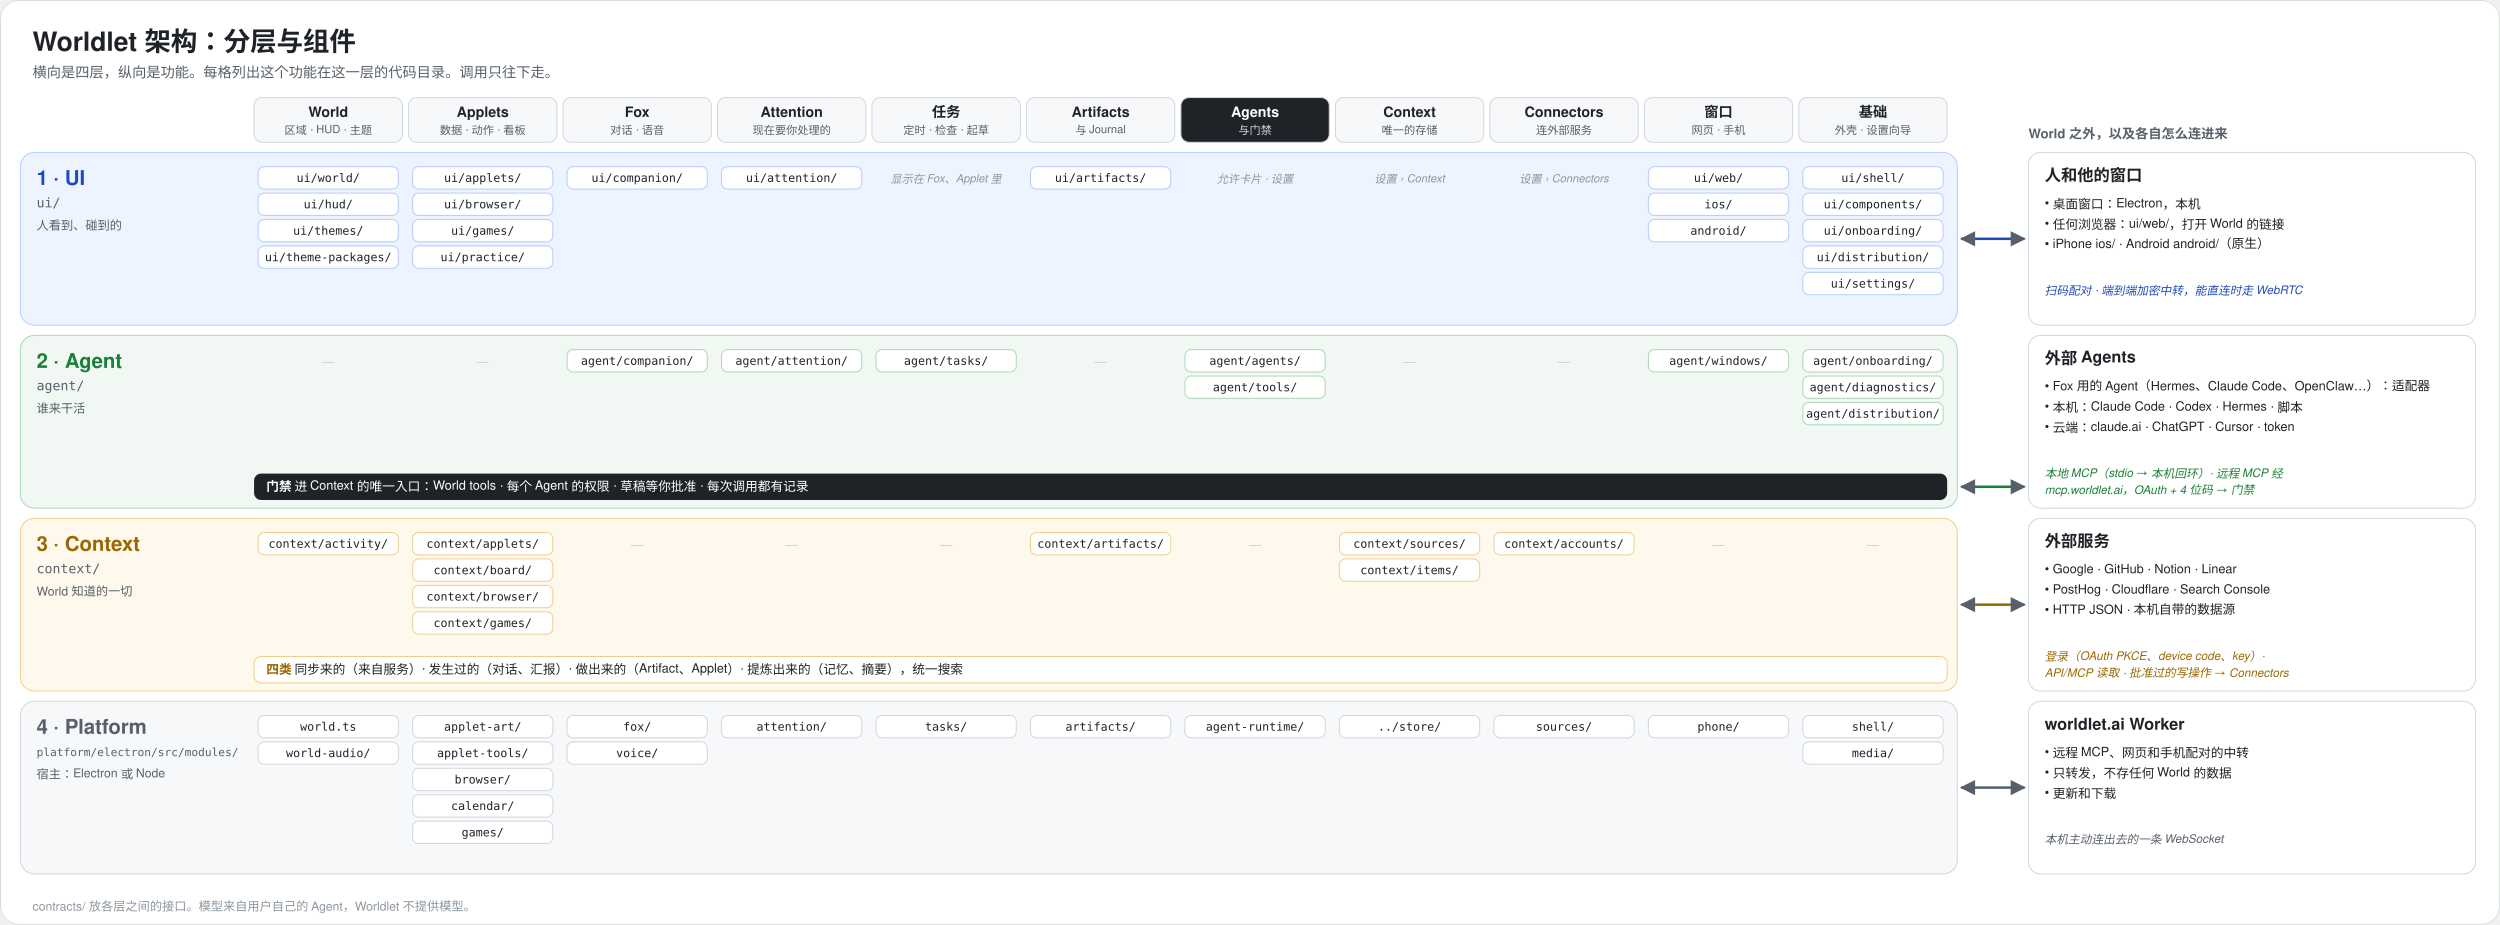
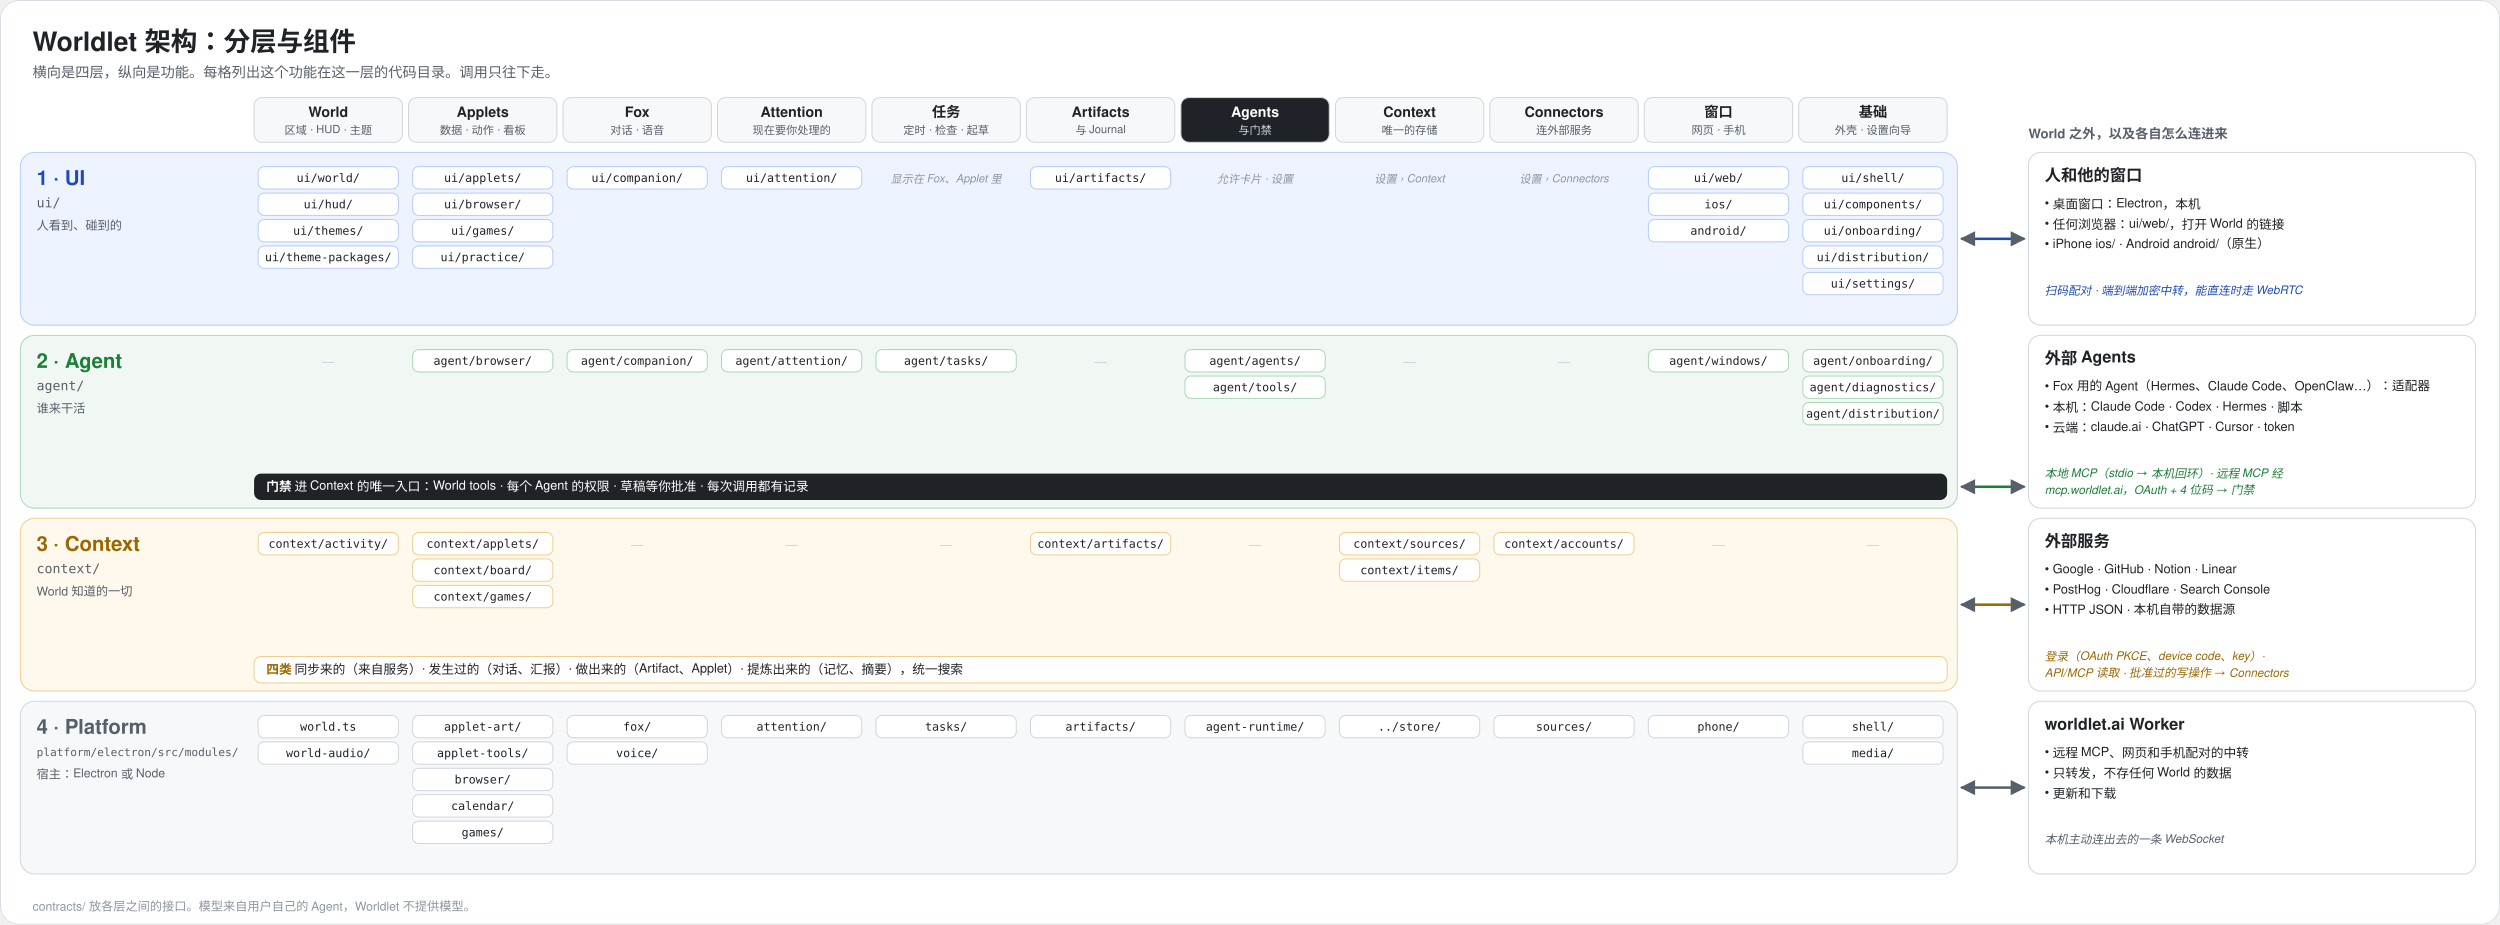
<svg xmlns="http://www.w3.org/2000/svg" width="2460" height="910" viewBox="0 0 2460 910" font-family="-apple-system, 'Segoe UI', Helvetica, Arial, sans-serif">
  <defs>
    <marker id="ar" viewBox="0 0 10 10" refX="9" refY="5" markerWidth="6" markerHeight="6" orient="auto-start-reverse">
      <path d="M0 0L10 5L0 10z" fill="#57606A" />
    </marker>
  </defs>
  <rect width="2460" height="910" rx="18" fill="#FFFFFF" />
  <rect x="0.5" y="0.5" width="2459" height="909" rx="18" fill="none" stroke="#D8DDE4" />
  <text x="32" y="50" font-size="26" font-weight="700" fill="#1F2328">Worldlet 架构：分层与组件</text>
  <text x="32" y="76" font-size="14" fill="#57606A">横向是四层，纵向是功能。每格列出这个功能在这一层的代码目录。调用只往下走。</text>
  <rect x="250" y="96" width="146" height="44" rx="8" fill="#F6F8FA" stroke="#D0D7DE" />
  <text x="323.0" y="115" font-size="14" font-weight="700" text-anchor="middle" fill="#1F2328">World</text>
  <text x="323.0" y="132" font-size="11" text-anchor="middle" fill="#57606A">区域 · HUD · 主题</text>
  <rect x="402" y="96" width="146" height="44" rx="8" fill="#F6F8FA" stroke="#D0D7DE" />
  <text x="475.0" y="115" font-size="14" font-weight="700" text-anchor="middle" fill="#1F2328">Applets</text>
  <text x="475.0" y="132" font-size="11" text-anchor="middle" fill="#57606A">数据 · 动作 · 看板</text>
  <rect x="554" y="96" width="146" height="44" rx="8" fill="#F6F8FA" stroke="#D0D7DE" />
  <text x="627.0" y="115" font-size="14" font-weight="700" text-anchor="middle" fill="#1F2328">Fox</text>
  <text x="627.0" y="132" font-size="11" text-anchor="middle" fill="#57606A">对话 · 语音</text>
  <rect x="706" y="96" width="146" height="44" rx="8" fill="#F6F8FA" stroke="#D0D7DE" />
  <text x="779.0" y="115" font-size="14" font-weight="700" text-anchor="middle" fill="#1F2328">Attention</text>
  <text x="779.0" y="132" font-size="11" text-anchor="middle" fill="#57606A">现在要你处理的</text>
  <rect x="858" y="96" width="146" height="44" rx="8" fill="#F6F8FA" stroke="#D0D7DE" />
  <text x="931.0" y="115" font-size="14" font-weight="700" text-anchor="middle" fill="#1F2328">任务</text>
  <text x="931.0" y="132" font-size="11" text-anchor="middle" fill="#57606A">定时 · 检查 · 起草</text>
  <rect x="1010" y="96" width="146" height="44" rx="8" fill="#F6F8FA" stroke="#D0D7DE" />
  <text x="1083.0" y="115" font-size="14" font-weight="700" text-anchor="middle" fill="#1F2328">Artifacts</text>
  <text x="1083.0" y="132" font-size="11" text-anchor="middle" fill="#57606A">与 Journal</text>
  <rect x="1162" y="96" width="146" height="44" rx="8" fill="#1F2328" stroke="#D0D7DE" />
  <text x="1235.0" y="115" font-size="14" font-weight="700" text-anchor="middle" fill="#FFFFFF">Agents</text>
  <text x="1235.0" y="132" font-size="11" text-anchor="middle" fill="#D0D7DE">与门禁</text>
  <rect x="1314" y="96" width="146" height="44" rx="8" fill="#F6F8FA" stroke="#D0D7DE" />
  <text x="1387.0" y="115" font-size="14" font-weight="700" text-anchor="middle" fill="#1F2328">Context</text>
  <text x="1387.0" y="132" font-size="11" text-anchor="middle" fill="#57606A">唯一的存储</text>
  <rect x="1466" y="96" width="146" height="44" rx="8" fill="#F6F8FA" stroke="#D0D7DE" />
  <text x="1539.0" y="115" font-size="14" font-weight="700" text-anchor="middle" fill="#1F2328">Connectors</text>
  <text x="1539.0" y="132" font-size="11" text-anchor="middle" fill="#57606A">连外部服务</text>
  <rect x="1618" y="96" width="146" height="44" rx="8" fill="#F6F8FA" stroke="#D0D7DE" />
  <text x="1691.0" y="115" font-size="14" font-weight="700" text-anchor="middle" fill="#1F2328">窗口</text>
  <text x="1691.0" y="132" font-size="11" text-anchor="middle" fill="#57606A">网页 · 手机</text>
  <rect x="1770" y="96" width="146" height="44" rx="8" fill="#F6F8FA" stroke="#D0D7DE" />
  <text x="1843.0" y="115" font-size="14" font-weight="700" text-anchor="middle" fill="#1F2328">基础</text>
  <text x="1843.0" y="132" font-size="11" text-anchor="middle" fill="#57606A">外壳 · 设置向导</text>
  <rect x="20" y="150" width="1906" height="170" rx="14" fill="#EEF4FF" stroke="#B6CCFE" />
  <text x="36" y="182" font-size="20" font-weight="800" fill="#1F4BB8">1 · UI</text>
  <text x="36" y="204" font-size="13" font-family="ui-monospace, Menlo, monospace" fill="#57606A">ui/</text>
  <text x="36" y="226" font-size="12" fill="#57606A">人看到、碰到的</text>
  <rect x="254" y="164" width="138" height="22" rx="6" fill="#FFFFFF" stroke="#B6CCFE" />
  <text x="323.0" y="179" font-size="11.5" font-family="ui-monospace, Menlo, monospace" text-anchor="middle" fill="#1F2328">ui/world/</text>
  <rect x="254" y="190" width="138" height="22" rx="6" fill="#FFFFFF" stroke="#B6CCFE" />
  <text x="323.0" y="205" font-size="11.5" font-family="ui-monospace, Menlo, monospace" text-anchor="middle" fill="#1F2328">ui/hud/</text>
  <rect x="254" y="216" width="138" height="22" rx="6" fill="#FFFFFF" stroke="#B6CCFE" />
  <text x="323.0" y="231" font-size="11.5" font-family="ui-monospace, Menlo, monospace" text-anchor="middle" fill="#1F2328">ui/themes/</text>
  <rect x="254" y="242" width="138" height="22" rx="6" fill="#FFFFFF" stroke="#B6CCFE" />
  <text x="323.0" y="257" font-size="11.5" font-family="ui-monospace, Menlo, monospace" text-anchor="middle" fill="#1F2328">ui/theme-packages/</text>
  <rect x="406" y="164" width="138" height="22" rx="6" fill="#FFFFFF" stroke="#B6CCFE" />
  <text x="475.0" y="179" font-size="11.5" font-family="ui-monospace, Menlo, monospace" text-anchor="middle" fill="#1F2328">ui/applets/</text>
  <rect x="406" y="190" width="138" height="22" rx="6" fill="#FFFFFF" stroke="#B6CCFE" />
  <text x="475.0" y="205" font-size="11.5" font-family="ui-monospace, Menlo, monospace" text-anchor="middle" fill="#1F2328">ui/browser/</text>
  <rect x="406" y="216" width="138" height="22" rx="6" fill="#FFFFFF" stroke="#B6CCFE" />
  <text x="475.0" y="231" font-size="11.5" font-family="ui-monospace, Menlo, monospace" text-anchor="middle" fill="#1F2328">ui/games/</text>
  <rect x="406" y="242" width="138" height="22" rx="6" fill="#FFFFFF" stroke="#B6CCFE" />
  <text x="475.0" y="257" font-size="11.5" font-family="ui-monospace, Menlo, monospace" text-anchor="middle" fill="#1F2328">ui/practice/</text>
  <rect x="558" y="164" width="138" height="22" rx="6" fill="#FFFFFF" stroke="#B6CCFE" />
  <text x="627.0" y="179" font-size="11.5" font-family="ui-monospace, Menlo, monospace" text-anchor="middle" fill="#1F2328">ui/companion/</text>
  <rect x="710" y="164" width="138" height="22" rx="6" fill="#FFFFFF" stroke="#B6CCFE" />
  <text x="779.0" y="179" font-size="11.5" font-family="ui-monospace, Menlo, monospace" text-anchor="middle" fill="#1F2328">ui/attention/</text>
  <text x="931.0" y="180" font-size="11" text-anchor="middle" fill="#8C959F" font-style="italic">显示在 Fox、Applet 里</text>
  <rect x="1014" y="164" width="138" height="22" rx="6" fill="#FFFFFF" stroke="#B6CCFE" />
  <text x="1083.0" y="179" font-size="11.5" font-family="ui-monospace, Menlo, monospace" text-anchor="middle" fill="#1F2328">ui/artifacts/</text>
  <text x="1235.0" y="180" font-size="11" text-anchor="middle" fill="#8C959F" font-style="italic">允许卡片 · 设置</text>
  <text x="1387.0" y="180" font-size="11" text-anchor="middle" fill="#8C959F" font-style="italic">设置 › Context</text>
  <text x="1539.0" y="180" font-size="11" text-anchor="middle" fill="#8C959F" font-style="italic">设置 › Connectors</text>
  <rect x="1622" y="164" width="138" height="22" rx="6" fill="#FFFFFF" stroke="#B6CCFE" />
  <text x="1691.0" y="179" font-size="11.5" font-family="ui-monospace, Menlo, monospace" text-anchor="middle" fill="#1F2328">ui/web/</text>
  <rect x="1622" y="190" width="138" height="22" rx="6" fill="#FFFFFF" stroke="#B6CCFE" />
  <text x="1691.0" y="205" font-size="11.5" font-family="ui-monospace, Menlo, monospace" text-anchor="middle" fill="#1F2328">ios/</text>
  <rect x="1622" y="216" width="138" height="22" rx="6" fill="#FFFFFF" stroke="#B6CCFE" />
  <text x="1691.0" y="231" font-size="11.5" font-family="ui-monospace, Menlo, monospace" text-anchor="middle" fill="#1F2328">android/</text>
  <rect x="1774" y="164" width="138" height="22" rx="6" fill="#FFFFFF" stroke="#B6CCFE" />
  <text x="1843.0" y="179" font-size="11.5" font-family="ui-monospace, Menlo, monospace" text-anchor="middle" fill="#1F2328">ui/shell/</text>
  <rect x="1774" y="190" width="138" height="22" rx="6" fill="#FFFFFF" stroke="#B6CCFE" />
  <text x="1843.0" y="205" font-size="11.5" font-family="ui-monospace, Menlo, monospace" text-anchor="middle" fill="#1F2328">ui/components/</text>
  <rect x="1774" y="216" width="138" height="22" rx="6" fill="#FFFFFF" stroke="#B6CCFE" />
  <text x="1843.0" y="231" font-size="11.5" font-family="ui-monospace, Menlo, monospace" text-anchor="middle" fill="#1F2328">ui/onboarding/</text>
  <rect x="1774" y="242" width="138" height="22" rx="6" fill="#FFFFFF" stroke="#B6CCFE" />
  <text x="1843.0" y="257" font-size="11.5" font-family="ui-monospace, Menlo, monospace" text-anchor="middle" fill="#1F2328">ui/distribution/</text>
  <rect x="1774" y="268" width="138" height="22" rx="6" fill="#FFFFFF" stroke="#B6CCFE" />
  <text x="1843.0" y="283" font-size="11.5" font-family="ui-monospace, Menlo, monospace" text-anchor="middle" fill="#1F2328">ui/settings/</text>
  <rect x="20" y="330" width="1906" height="170" rx="14" fill="#F1F8F3" stroke="#A9D8B8" />
  <text x="36" y="362" font-size="20" font-weight="800" fill="#1A7F37">2 · Agent</text>
  <text x="36" y="384" font-size="13" font-family="ui-monospace, Menlo, monospace" fill="#57606A">agent/</text>
  <text x="36" y="406" font-size="12" fill="#57606A">谁来干活</text>
  <text x="323.0" y="360" font-size="12" text-anchor="middle" fill="#C9D1D9">—</text>
-   <text x="475.0" y="360" font-size="12" text-anchor="middle" fill="#C9D1D9">—</text>
+   <rect x="406" y="344" width="138" height="22" rx="6" fill="#FFFFFF" stroke="#A9D8B8" />
+   <text x="475.0" y="359" font-size="11.5" font-family="ui-monospace, Menlo, monospace" text-anchor="middle" fill="#1F2328">agent/browser/</text>
  <rect x="558" y="344" width="138" height="22" rx="6" fill="#FFFFFF" stroke="#A9D8B8" />
  <text x="627.0" y="359" font-size="11.5" font-family="ui-monospace, Menlo, monospace" text-anchor="middle" fill="#1F2328">agent/companion/</text>
  <rect x="710" y="344" width="138" height="22" rx="6" fill="#FFFFFF" stroke="#A9D8B8" />
  <text x="779.0" y="359" font-size="11.5" font-family="ui-monospace, Menlo, monospace" text-anchor="middle" fill="#1F2328">agent/attention/</text>
  <rect x="862" y="344" width="138" height="22" rx="6" fill="#FFFFFF" stroke="#A9D8B8" />
  <text x="931.0" y="359" font-size="11.5" font-family="ui-monospace, Menlo, monospace" text-anchor="middle" fill="#1F2328">agent/tasks/</text>
  <text x="1083.0" y="360" font-size="12" text-anchor="middle" fill="#C9D1D9">—</text>
  <rect x="1166" y="344" width="138" height="22" rx="6" fill="#FFFFFF" stroke="#A9D8B8" />
  <text x="1235.0" y="359" font-size="11.5" font-family="ui-monospace, Menlo, monospace" text-anchor="middle" fill="#1F2328">agent/agents/</text>
  <rect x="1166" y="370" width="138" height="22" rx="6" fill="#FFFFFF" stroke="#A9D8B8" />
  <text x="1235.0" y="385" font-size="11.5" font-family="ui-monospace, Menlo, monospace" text-anchor="middle" fill="#1F2328">agent/tools/</text>
  <text x="1387.0" y="360" font-size="12" text-anchor="middle" fill="#C9D1D9">—</text>
  <text x="1539.0" y="360" font-size="12" text-anchor="middle" fill="#C9D1D9">—</text>
  <rect x="1622" y="344" width="138" height="22" rx="6" fill="#FFFFFF" stroke="#A9D8B8" />
  <text x="1691.0" y="359" font-size="11.5" font-family="ui-monospace, Menlo, monospace" text-anchor="middle" fill="#1F2328">agent/windows/</text>
  <rect x="1774" y="344" width="138" height="22" rx="6" fill="#FFFFFF" stroke="#A9D8B8" />
  <text x="1843.0" y="359" font-size="11.5" font-family="ui-monospace, Menlo, monospace" text-anchor="middle" fill="#1F2328">agent/onboarding/</text>
  <rect x="1774" y="370" width="138" height="22" rx="6" fill="#FFFFFF" stroke="#A9D8B8" />
  <text x="1843.0" y="385" font-size="11.5" font-family="ui-monospace, Menlo, monospace" text-anchor="middle" fill="#1F2328">agent/diagnostics/</text>
  <rect x="1774" y="396" width="138" height="22" rx="6" fill="#FFFFFF" stroke="#A9D8B8" />
  <text x="1843.0" y="411" font-size="11.5" font-family="ui-monospace, Menlo, monospace" text-anchor="middle" fill="#1F2328">agent/distribution/</text>
  <rect x="250" y="466" width="1666" height="26" rx="7" fill="#1F2328" />
  <text x="262" y="483" font-size="12.5" fill="#FFFFFF">
    <tspan font-weight="800">门禁</tspan>  进 Context 的唯一入口：World tools · 每个 Agent 的权限 · 草稿等你批准 · 每次调用都有记录</text>
  <rect x="20" y="510" width="1906" height="170" rx="14" fill="#FFF8EC" stroke="#F0CF8E" />
  <text x="36" y="542" font-size="20" font-weight="800" fill="#9A6700">3 · Context</text>
  <text x="36" y="564" font-size="13" font-family="ui-monospace, Menlo, monospace" fill="#57606A">context/</text>
  <text x="36" y="586" font-size="12" fill="#57606A">World 知道的一切</text>
  <rect x="254" y="524" width="138" height="22" rx="6" fill="#FFFFFF" stroke="#F0CF8E" />
  <text x="323.0" y="539" font-size="11.5" font-family="ui-monospace, Menlo, monospace" text-anchor="middle" fill="#1F2328">context/activity/</text>
  <rect x="406" y="524" width="138" height="22" rx="6" fill="#FFFFFF" stroke="#F0CF8E" />
  <text x="475.0" y="539" font-size="11.5" font-family="ui-monospace, Menlo, monospace" text-anchor="middle" fill="#1F2328">context/applets/</text>
  <rect x="406" y="550" width="138" height="22" rx="6" fill="#FFFFFF" stroke="#F0CF8E" />
  <text x="475.0" y="565" font-size="11.5" font-family="ui-monospace, Menlo, monospace" text-anchor="middle" fill="#1F2328">context/board/</text>
  <rect x="406" y="576" width="138" height="22" rx="6" fill="#FFFFFF" stroke="#F0CF8E" />
-   <text x="475.0" y="591" font-size="11.5" font-family="ui-monospace, Menlo, monospace" text-anchor="middle" fill="#1F2328">context/browser/</text>
-   <rect x="406" y="602" width="138" height="22" rx="6" fill="#FFFFFF" stroke="#F0CF8E" />
-   <text x="475.0" y="617" font-size="11.5" font-family="ui-monospace, Menlo, monospace" text-anchor="middle" fill="#1F2328">context/games/</text>
+   <text x="475.0" y="591" font-size="11.5" font-family="ui-monospace, Menlo, monospace" text-anchor="middle" fill="#1F2328">context/games/</text>
  <text x="627.0" y="540" font-size="12" text-anchor="middle" fill="#C9D1D9">—</text>
  <text x="779.0" y="540" font-size="12" text-anchor="middle" fill="#C9D1D9">—</text>
  <text x="931.0" y="540" font-size="12" text-anchor="middle" fill="#C9D1D9">—</text>
  <rect x="1014" y="524" width="138" height="22" rx="6" fill="#FFFFFF" stroke="#F0CF8E" />
  <text x="1083.0" y="539" font-size="11.5" font-family="ui-monospace, Menlo, monospace" text-anchor="middle" fill="#1F2328">context/artifacts/</text>
  <text x="1235.0" y="540" font-size="12" text-anchor="middle" fill="#C9D1D9">—</text>
  <rect x="1318" y="524" width="138" height="22" rx="6" fill="#FFFFFF" stroke="#F0CF8E" />
  <text x="1387.0" y="539" font-size="11.5" font-family="ui-monospace, Menlo, monospace" text-anchor="middle" fill="#1F2328">context/sources/</text>
  <rect x="1318" y="550" width="138" height="22" rx="6" fill="#FFFFFF" stroke="#F0CF8E" />
  <text x="1387.0" y="565" font-size="11.5" font-family="ui-monospace, Menlo, monospace" text-anchor="middle" fill="#1F2328">context/items/</text>
  <rect x="1470" y="524" width="138" height="22" rx="6" fill="#FFFFFF" stroke="#F0CF8E" />
  <text x="1539.0" y="539" font-size="11.5" font-family="ui-monospace, Menlo, monospace" text-anchor="middle" fill="#1F2328">context/accounts/</text>
  <text x="1691.0" y="540" font-size="12" text-anchor="middle" fill="#C9D1D9">—</text>
  <text x="1843.0" y="540" font-size="12" text-anchor="middle" fill="#C9D1D9">—</text>
  <rect x="250" y="646" width="1666" height="26" rx="7" fill="#FFFFFF" stroke="#F0CF8E" />
  <text x="262" y="663" font-size="12.5" fill="#1F2328">
    <tspan font-weight="800" fill="#9A6700">四类</tspan>  同步来的（来自服务）· 发生过的（对话、汇报）· 做出来的（Artifact、Applet）· 提炼出来的（记忆、摘要），统一搜索</text>
  <rect x="20" y="690" width="1906" height="170" rx="14" fill="#F6F8FA" stroke="#D0D7DE" />
  <text x="36" y="722" font-size="20" font-weight="800" fill="#57606A">4 · Platform</text>
  <text x="36" y="744" font-size="11" font-family="ui-monospace, Menlo, monospace" fill="#57606A">platform/electron/src/modules/</text>
  <text x="36" y="766" font-size="12" fill="#57606A">宿主：Electron 或 Node</text>
  <rect x="254" y="704" width="138" height="22" rx="6" fill="#FFFFFF" stroke="#D0D7DE" />
  <text x="323.0" y="719" font-size="11.5" font-family="ui-monospace, Menlo, monospace" text-anchor="middle" fill="#1F2328">world.ts</text>
  <rect x="254" y="730" width="138" height="22" rx="6" fill="#FFFFFF" stroke="#D0D7DE" />
  <text x="323.0" y="745" font-size="11.5" font-family="ui-monospace, Menlo, monospace" text-anchor="middle" fill="#1F2328">world-audio/</text>
  <rect x="406" y="704" width="138" height="22" rx="6" fill="#FFFFFF" stroke="#D0D7DE" />
  <text x="475.0" y="719" font-size="11.5" font-family="ui-monospace, Menlo, monospace" text-anchor="middle" fill="#1F2328">applet-art/</text>
  <rect x="406" y="730" width="138" height="22" rx="6" fill="#FFFFFF" stroke="#D0D7DE" />
  <text x="475.0" y="745" font-size="11.5" font-family="ui-monospace, Menlo, monospace" text-anchor="middle" fill="#1F2328">applet-tools/</text>
  <rect x="406" y="756" width="138" height="22" rx="6" fill="#FFFFFF" stroke="#D0D7DE" />
  <text x="475.0" y="771" font-size="11.5" font-family="ui-monospace, Menlo, monospace" text-anchor="middle" fill="#1F2328">browser/</text>
  <rect x="406" y="782" width="138" height="22" rx="6" fill="#FFFFFF" stroke="#D0D7DE" />
  <text x="475.0" y="797" font-size="11.5" font-family="ui-monospace, Menlo, monospace" text-anchor="middle" fill="#1F2328">calendar/</text>
  <rect x="406" y="808" width="138" height="22" rx="6" fill="#FFFFFF" stroke="#D0D7DE" />
  <text x="475.0" y="823" font-size="11.5" font-family="ui-monospace, Menlo, monospace" text-anchor="middle" fill="#1F2328">games/</text>
  <rect x="558" y="704" width="138" height="22" rx="6" fill="#FFFFFF" stroke="#D0D7DE" />
  <text x="627.0" y="719" font-size="11.5" font-family="ui-monospace, Menlo, monospace" text-anchor="middle" fill="#1F2328">fox/</text>
  <rect x="558" y="730" width="138" height="22" rx="6" fill="#FFFFFF" stroke="#D0D7DE" />
  <text x="627.0" y="745" font-size="11.5" font-family="ui-monospace, Menlo, monospace" text-anchor="middle" fill="#1F2328">voice/</text>
  <rect x="710" y="704" width="138" height="22" rx="6" fill="#FFFFFF" stroke="#D0D7DE" />
  <text x="779.0" y="719" font-size="11.5" font-family="ui-monospace, Menlo, monospace" text-anchor="middle" fill="#1F2328">attention/</text>
  <rect x="862" y="704" width="138" height="22" rx="6" fill="#FFFFFF" stroke="#D0D7DE" />
  <text x="931.0" y="719" font-size="11.5" font-family="ui-monospace, Menlo, monospace" text-anchor="middle" fill="#1F2328">tasks/</text>
  <rect x="1014" y="704" width="138" height="22" rx="6" fill="#FFFFFF" stroke="#D0D7DE" />
  <text x="1083.0" y="719" font-size="11.5" font-family="ui-monospace, Menlo, monospace" text-anchor="middle" fill="#1F2328">artifacts/</text>
  <rect x="1166" y="704" width="138" height="22" rx="6" fill="#FFFFFF" stroke="#D0D7DE" />
  <text x="1235.0" y="719" font-size="11.5" font-family="ui-monospace, Menlo, monospace" text-anchor="middle" fill="#1F2328">agent-runtime/</text>
  <rect x="1318" y="704" width="138" height="22" rx="6" fill="#FFFFFF" stroke="#D0D7DE" />
  <text x="1387.0" y="719" font-size="11.5" font-family="ui-monospace, Menlo, monospace" text-anchor="middle" fill="#1F2328">../store/</text>
  <rect x="1470" y="704" width="138" height="22" rx="6" fill="#FFFFFF" stroke="#D0D7DE" />
  <text x="1539.0" y="719" font-size="11.5" font-family="ui-monospace, Menlo, monospace" text-anchor="middle" fill="#1F2328">sources/</text>
  <rect x="1622" y="704" width="138" height="22" rx="6" fill="#FFFFFF" stroke="#D0D7DE" />
  <text x="1691.0" y="719" font-size="11.5" font-family="ui-monospace, Menlo, monospace" text-anchor="middle" fill="#1F2328">phone/</text>
  <rect x="1774" y="704" width="138" height="22" rx="6" fill="#FFFFFF" stroke="#D0D7DE" />
  <text x="1843.0" y="719" font-size="11.5" font-family="ui-monospace, Menlo, monospace" text-anchor="middle" fill="#1F2328">shell/</text>
  <rect x="1774" y="730" width="138" height="22" rx="6" fill="#FFFFFF" stroke="#D0D7DE" />
  <text x="1843.0" y="745" font-size="11.5" font-family="ui-monospace, Menlo, monospace" text-anchor="middle" fill="#1F2328">media/</text>
  <text x="1996" y="136" font-size="13" font-weight="700" fill="#57606A">World 之外，以及各自怎么连进来</text>
  <rect x="1996" y="150" width="440" height="170" rx="12" fill="#FFFFFF" stroke="#D0D7DE" />
  <text x="2012" y="178" font-size="16" font-weight="700" fill="#1F2328">人和他的窗口</text>
  <text x="2012" y="204" font-size="12.5" fill="#1F2328">• 桌面窗口：Electron，本机</text>
  <text x="2012" y="224" font-size="12.5" fill="#1F2328">• 任何浏览器：ui/web/，打开 World 的链接</text>
  <text x="2012" y="244" font-size="12.5" fill="#1F2328">• iPhone ios/ · Android android/（原生）</text>
  <text x="2012" y="290" font-size="11.5" fill="#1F4BB8" font-style="italic">扫码配对 · 端到端加密中转，能直连时走 WebRTC</text>
  <line x1="1992" y1="235.0" x2="1930" y2="235.0" stroke="#1F4BB8" stroke-width="2.5" marker-start="url(#ar)" marker-end="url(#ar)" />
  <rect x="1996" y="330" width="440" height="170" rx="12" fill="#FFFFFF" stroke="#D0D7DE" />
  <text x="2012" y="358" font-size="16" font-weight="700" fill="#1F2328">外部 Agents</text>
  <text x="2012" y="384" font-size="12.5" fill="#1F2328">• Fox 用的 Agent（Hermes、Claude Code、OpenClaw…）：适配器</text>
  <text x="2012" y="404" font-size="12.5" fill="#1F2328">• 本机：Claude Code · Codex · Hermes · 脚本</text>
  <text x="2012" y="424" font-size="12.5" fill="#1F2328">• 云端：claude.ai · ChatGPT · Cursor · token</text>
  <text x="2012" y="470" font-size="11.5" fill="#1A7F37" font-style="italic">本地 MCP（stdio → 本机回环）· 远程 MCP 经</text>
  <text x="2012" y="486" font-size="11.5" fill="#1A7F37" font-style="italic">mcp.worldlet.ai，OAuth + 4 位码 → 门禁</text>
  <line x1="1992" y1="479" x2="1930" y2="479" stroke="#1A7F37" stroke-width="2.5" marker-start="url(#ar)" marker-end="url(#ar)" />
  <rect x="1996" y="510" width="440" height="170" rx="12" fill="#FFFFFF" stroke="#D0D7DE" />
  <text x="2012" y="538" font-size="16" font-weight="700" fill="#1F2328">外部服务</text>
  <text x="2012" y="564" font-size="12.5" fill="#1F2328">• Google · GitHub · Notion · Linear</text>
  <text x="2012" y="584" font-size="12.5" fill="#1F2328">• PostHog · Cloudflare · Search Console</text>
  <text x="2012" y="604" font-size="12.5" fill="#1F2328">• HTTP JSON · 本机自带的数据源</text>
  <text x="2012" y="650" font-size="11.5" fill="#9A6700" font-style="italic">登录（OAuth PKCE、device code、key）·</text>
  <text x="2012" y="666" font-size="11.5" fill="#9A6700" font-style="italic">API/MCP 读取 · 批准过的写操作 → Connectors</text>
  <line x1="1992" y1="595.0" x2="1930" y2="595.0" stroke="#9A6700" stroke-width="2.5" marker-start="url(#ar)" marker-end="url(#ar)" />
  <rect x="1996" y="690" width="440" height="170" rx="12" fill="#FFFFFF" stroke="#D0D7DE" />
  <text x="2012" y="718" font-size="16" font-weight="700" fill="#1F2328">worldlet.ai Worker</text>
  <text x="2012" y="744" font-size="12.5" fill="#1F2328">• 远程 MCP、网页和手机配对的中转</text>
  <text x="2012" y="764" font-size="12.5" fill="#1F2328">• 只转发，不存任何 World 的数据</text>
  <text x="2012" y="784" font-size="12.5" fill="#1F2328">• 更新和下载</text>
  <text x="2012" y="830" font-size="11.5" fill="#57606A" font-style="italic">本机主动连出去的一条 WebSocket</text>
  <line x1="1992" y1="775.0" x2="1930" y2="775.0" stroke="#57606A" stroke-width="2.5" marker-start="url(#ar)" marker-end="url(#ar)" />
  <text x="32" y="896" font-size="12" fill="#8C959F">contracts/ 放各层之间的接口。模型来自用户自己的 Agent，Worldlet 不提供模型。</text>
</svg>
